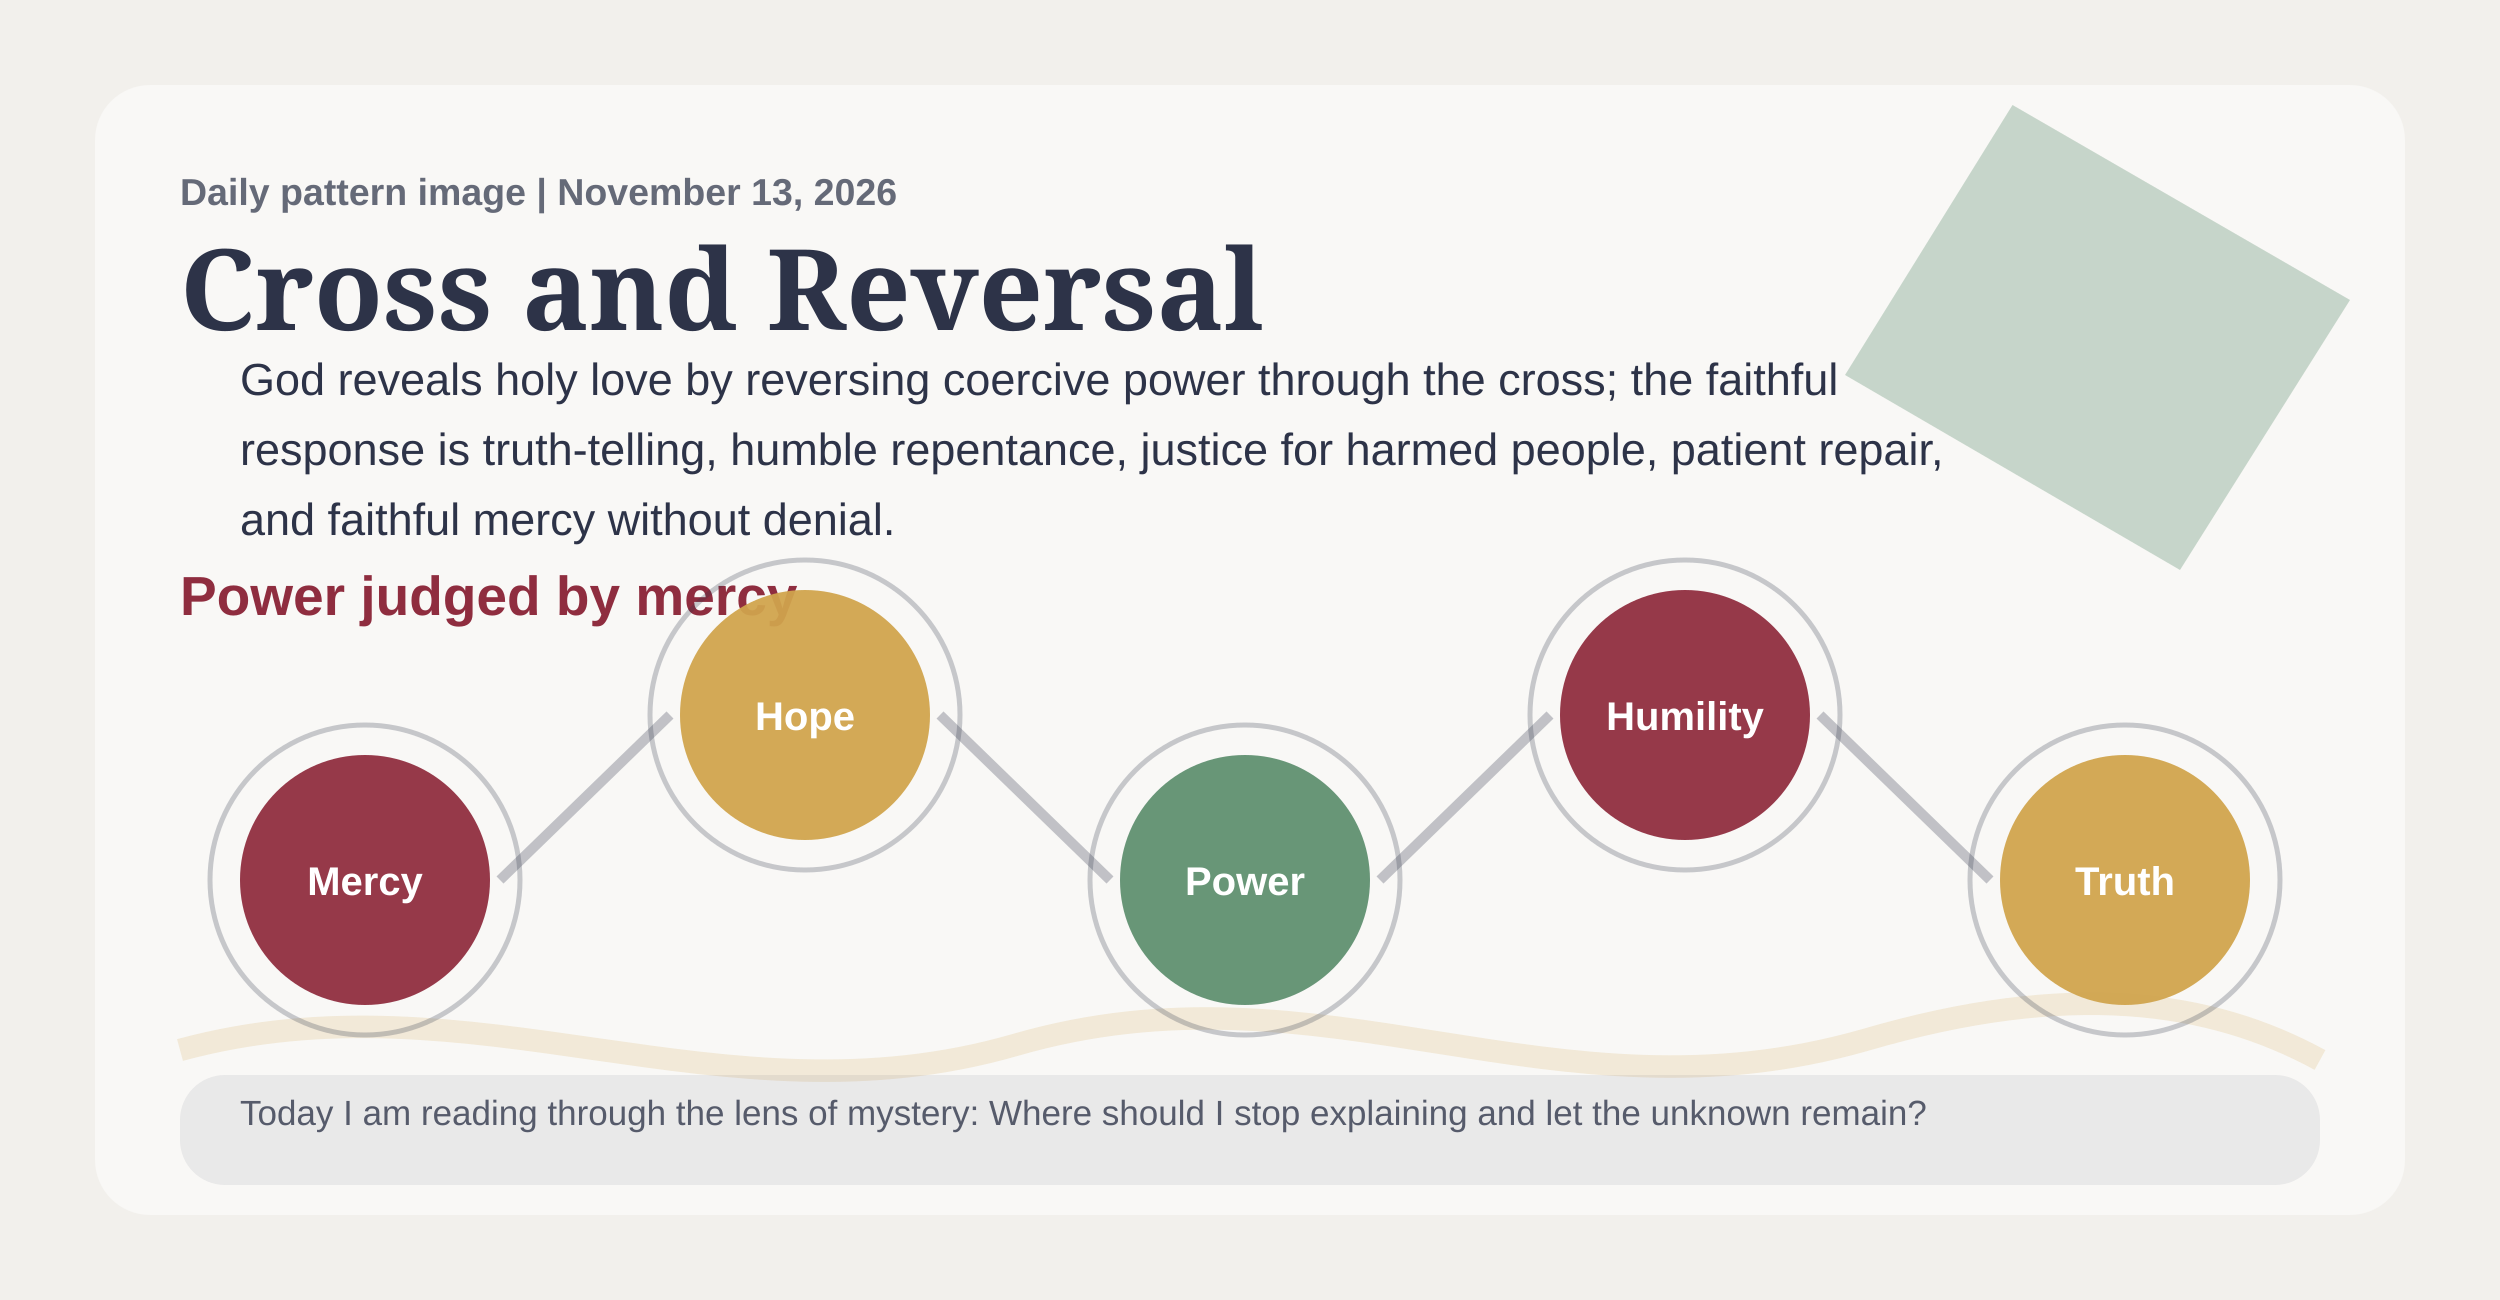
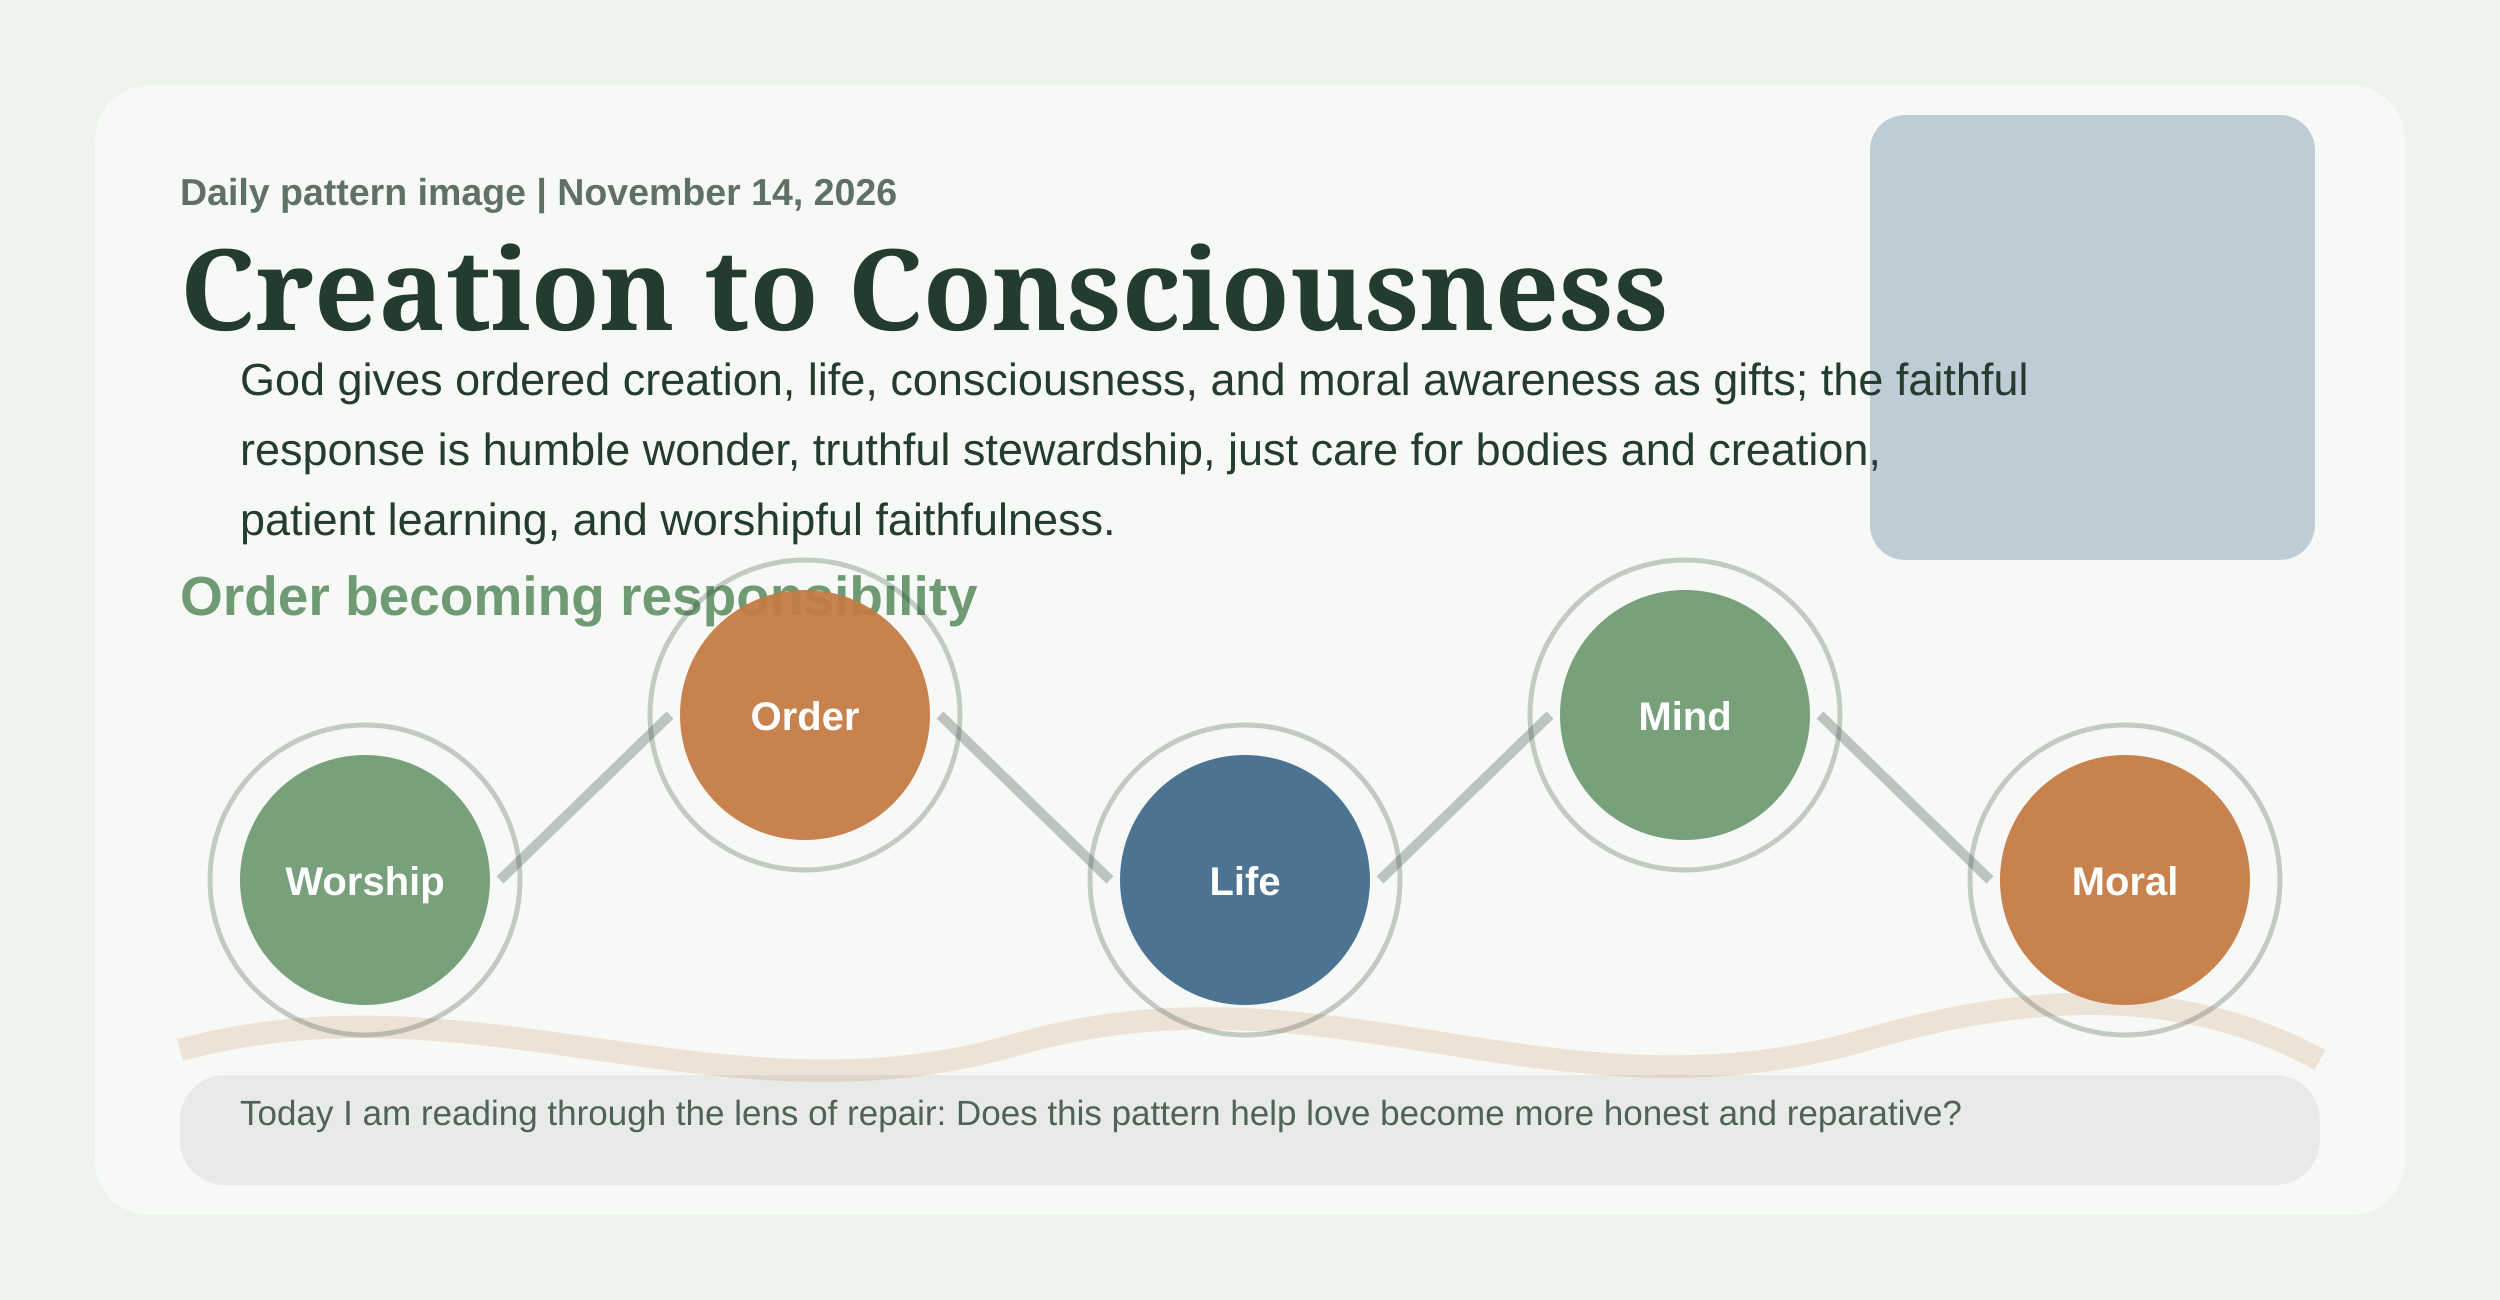
<svg xmlns="http://www.w3.org/2000/svg" width="1000" height="520" viewBox="0 0 1000 520" role="img" aria-labelledby="title desc">
  <style>
-     .eyebrow { font: 700 15px Arial, sans-serif; letter-spacing: 0; fill: #2d3348; opacity: 0.72; }
-     .title { font: 700 45px Georgia, serif; letter-spacing: 0; fill: #2d3348; }
-     .subtitle { font: 700 22px Arial, sans-serif; letter-spacing: 0; fill: #8f2d3f; }
-     .body { font: 18px Arial, sans-serif; letter-spacing: 0; fill: #2d3348; }
-     .small { font: 14px Arial, sans-serif; letter-spacing: 0; fill: #2d3348; opacity: 0.78; }
+     .eyebrow { font: 700 15px Arial, sans-serif; letter-spacing: 0; fill: #243b2f; opacity: 0.72; }
+     .title { font: 700 45px Georgia, serif; letter-spacing: 0; fill: #243b2f; }
+     .subtitle { font: 700 22px Arial, sans-serif; letter-spacing: 0; fill: #6e9a74; }
+     .body { font: 18px Arial, sans-serif; letter-spacing: 0; fill: #243b2f; }
+     .small { font: 14px Arial, sans-serif; letter-spacing: 0; fill: #243b2f; opacity: 0.78; }
    .node { font: 700 16px Arial, sans-serif; letter-spacing: 0; fill: #ffffff; }
  </style>
-   <rect width="1000" height="520" fill="#f2f0ec" />
+   <rect width="1000" height="520" fill="#eef3ed" />
  <rect x="38" y="34" width="924" height="452" rx="22" fill="#ffffff" opacity="0.50" />
-   <path d="M805 42 L940 120 L872 228 L738 150 Z" fill="#5f8f70" opacity="0.33" />
-   <path d="M72 420 C190 388 288 452 406 418 C530 382 620 452 746 416 C828 392 884 400 928 424" fill="none" stroke="#d0a44c" stroke-width="9" opacity="0.18" />
-   <text x="72" y="82" class="eyebrow">Daily pattern image | November 13, 2026</text>
-   <text x="72" y="132" class="title">Cross and Reversal</text>
-   <text x="72" y="246" class="subtitle">Power judged by mercy</text>
-   <text x="96" y="158" class="body">God reveals holy love by reversing coercive power through the cross; the faithful</text>
-   <text x="96" y="186" class="body">response is truth-telling, humble repentance, justice for harmed people, patient repair,</text>
-   <text x="96" y="214" class="body">and faithful mercy without denial.</text>
-   <line x1="200" y1="352" x2="268" y2="286" stroke="#2d3348" stroke-width="4" opacity="0.28" />
-   <line x1="376" y1="286" x2="444" y2="352" stroke="#2d3348" stroke-width="4" opacity="0.28" />
-   <line x1="552" y1="352" x2="620" y2="286" stroke="#2d3348" stroke-width="4" opacity="0.28" />
-   <line x1="728" y1="286" x2="796" y2="352" stroke="#2d3348" stroke-width="4" opacity="0.28" />
-   <circle cx="146" cy="352" r="50" fill="#8f2d3f" opacity="0.94" />
-   <circle cx="146" cy="352" r="62" fill="none" stroke="#2d3348" stroke-width="2" opacity="0.25" />
-   <text x="146" y="358" text-anchor="middle" class="node">Mercy</text>
-   <circle cx="322" cy="286" r="50" fill="#d0a44c" opacity="0.94" />
-   <circle cx="322" cy="286" r="62" fill="none" stroke="#2d3348" stroke-width="2" opacity="0.25" />
-   <text x="322" y="292" text-anchor="middle" class="node">Hope</text>
-   <circle cx="498" cy="352" r="50" fill="#5f8f70" opacity="0.94" />
-   <circle cx="498" cy="352" r="62" fill="none" stroke="#2d3348" stroke-width="2" opacity="0.25" />
-   <text x="498" y="358" text-anchor="middle" class="node">Power</text>
-   <circle cx="674" cy="286" r="50" fill="#8f2d3f" opacity="0.94" />
-   <circle cx="674" cy="286" r="62" fill="none" stroke="#2d3348" stroke-width="2" opacity="0.25" />
-   <text x="674" y="292" text-anchor="middle" class="node">Humility</text>
-   <circle cx="850" cy="352" r="50" fill="#d0a44c" opacity="0.94" />
-   <circle cx="850" cy="352" r="62" fill="none" stroke="#2d3348" stroke-width="2" opacity="0.25" />
-   <text x="850" y="358" text-anchor="middle" class="node">Truth</text>
-   <rect x="72" y="430" width="856" height="44" rx="18" fill="#2d3348" opacity="0.08" />
-   <text x="96" y="450" class="small">Today I am reading through the lens of mystery: Where should I stop explaining and let the unknown remain?</text>
+   <rect x="748" y="46" width="178" height="178" rx="14" fill="#416a8b" opacity="0.31" />
+   <path d="M72 420 C190 388 288 452 406 418 C530 382 620 452 746 416 C828 392 884 400 928 424" fill="none" stroke="#c47a43" stroke-width="9" opacity="0.18" />
+   <text x="72" y="82" class="eyebrow">Daily pattern image | November 14, 2026</text>
+   <text x="72" y="132" class="title">Creation to Consciousness</text>
+   <text x="72" y="246" class="subtitle">Order becoming responsibility</text>
+   <text x="96" y="158" class="body">God gives ordered creation, life, consciousness, and moral awareness as gifts; the faithful</text>
+   <text x="96" y="186" class="body">response is humble wonder, truthful stewardship, just care for bodies and creation,</text>
+   <text x="96" y="214" class="body">patient learning, and worshipful faithfulness.</text>
+   <line x1="200" y1="352" x2="268" y2="286" stroke="#243b2f" stroke-width="4" opacity="0.28" />
+   <line x1="376" y1="286" x2="444" y2="352" stroke="#243b2f" stroke-width="4" opacity="0.28" />
+   <line x1="552" y1="352" x2="620" y2="286" stroke="#243b2f" stroke-width="4" opacity="0.28" />
+   <line x1="728" y1="286" x2="796" y2="352" stroke="#243b2f" stroke-width="4" opacity="0.28" />
+   <circle cx="146" cy="352" r="50" fill="#6e9a74" opacity="0.94" />
+   <circle cx="146" cy="352" r="62" fill="none" stroke="#243b2f" stroke-width="2" opacity="0.25" />
+   <text x="146" y="358" text-anchor="middle" class="node">Worship</text>
+   <circle cx="322" cy="286" r="50" fill="#c47a43" opacity="0.94" />
+   <circle cx="322" cy="286" r="62" fill="none" stroke="#243b2f" stroke-width="2" opacity="0.25" />
+   <text x="322" y="292" text-anchor="middle" class="node">Order</text>
+   <circle cx="498" cy="352" r="50" fill="#416a8b" opacity="0.94" />
+   <circle cx="498" cy="352" r="62" fill="none" stroke="#243b2f" stroke-width="2" opacity="0.25" />
+   <text x="498" y="358" text-anchor="middle" class="node">Life</text>
+   <circle cx="674" cy="286" r="50" fill="#6e9a74" opacity="0.94" />
+   <circle cx="674" cy="286" r="62" fill="none" stroke="#243b2f" stroke-width="2" opacity="0.25" />
+   <text x="674" y="292" text-anchor="middle" class="node">Mind</text>
+   <circle cx="850" cy="352" r="50" fill="#c47a43" opacity="0.94" />
+   <circle cx="850" cy="352" r="62" fill="none" stroke="#243b2f" stroke-width="2" opacity="0.25" />
+   <text x="850" y="358" text-anchor="middle" class="node">Moral</text>
+   <rect x="72" y="430" width="856" height="44" rx="18" fill="#243b2f" opacity="0.08" />
+   <text x="96" y="450" class="small">Today I am reading through the lens of repair: Does this pattern help love become more honest and reparative?</text>
</svg>
